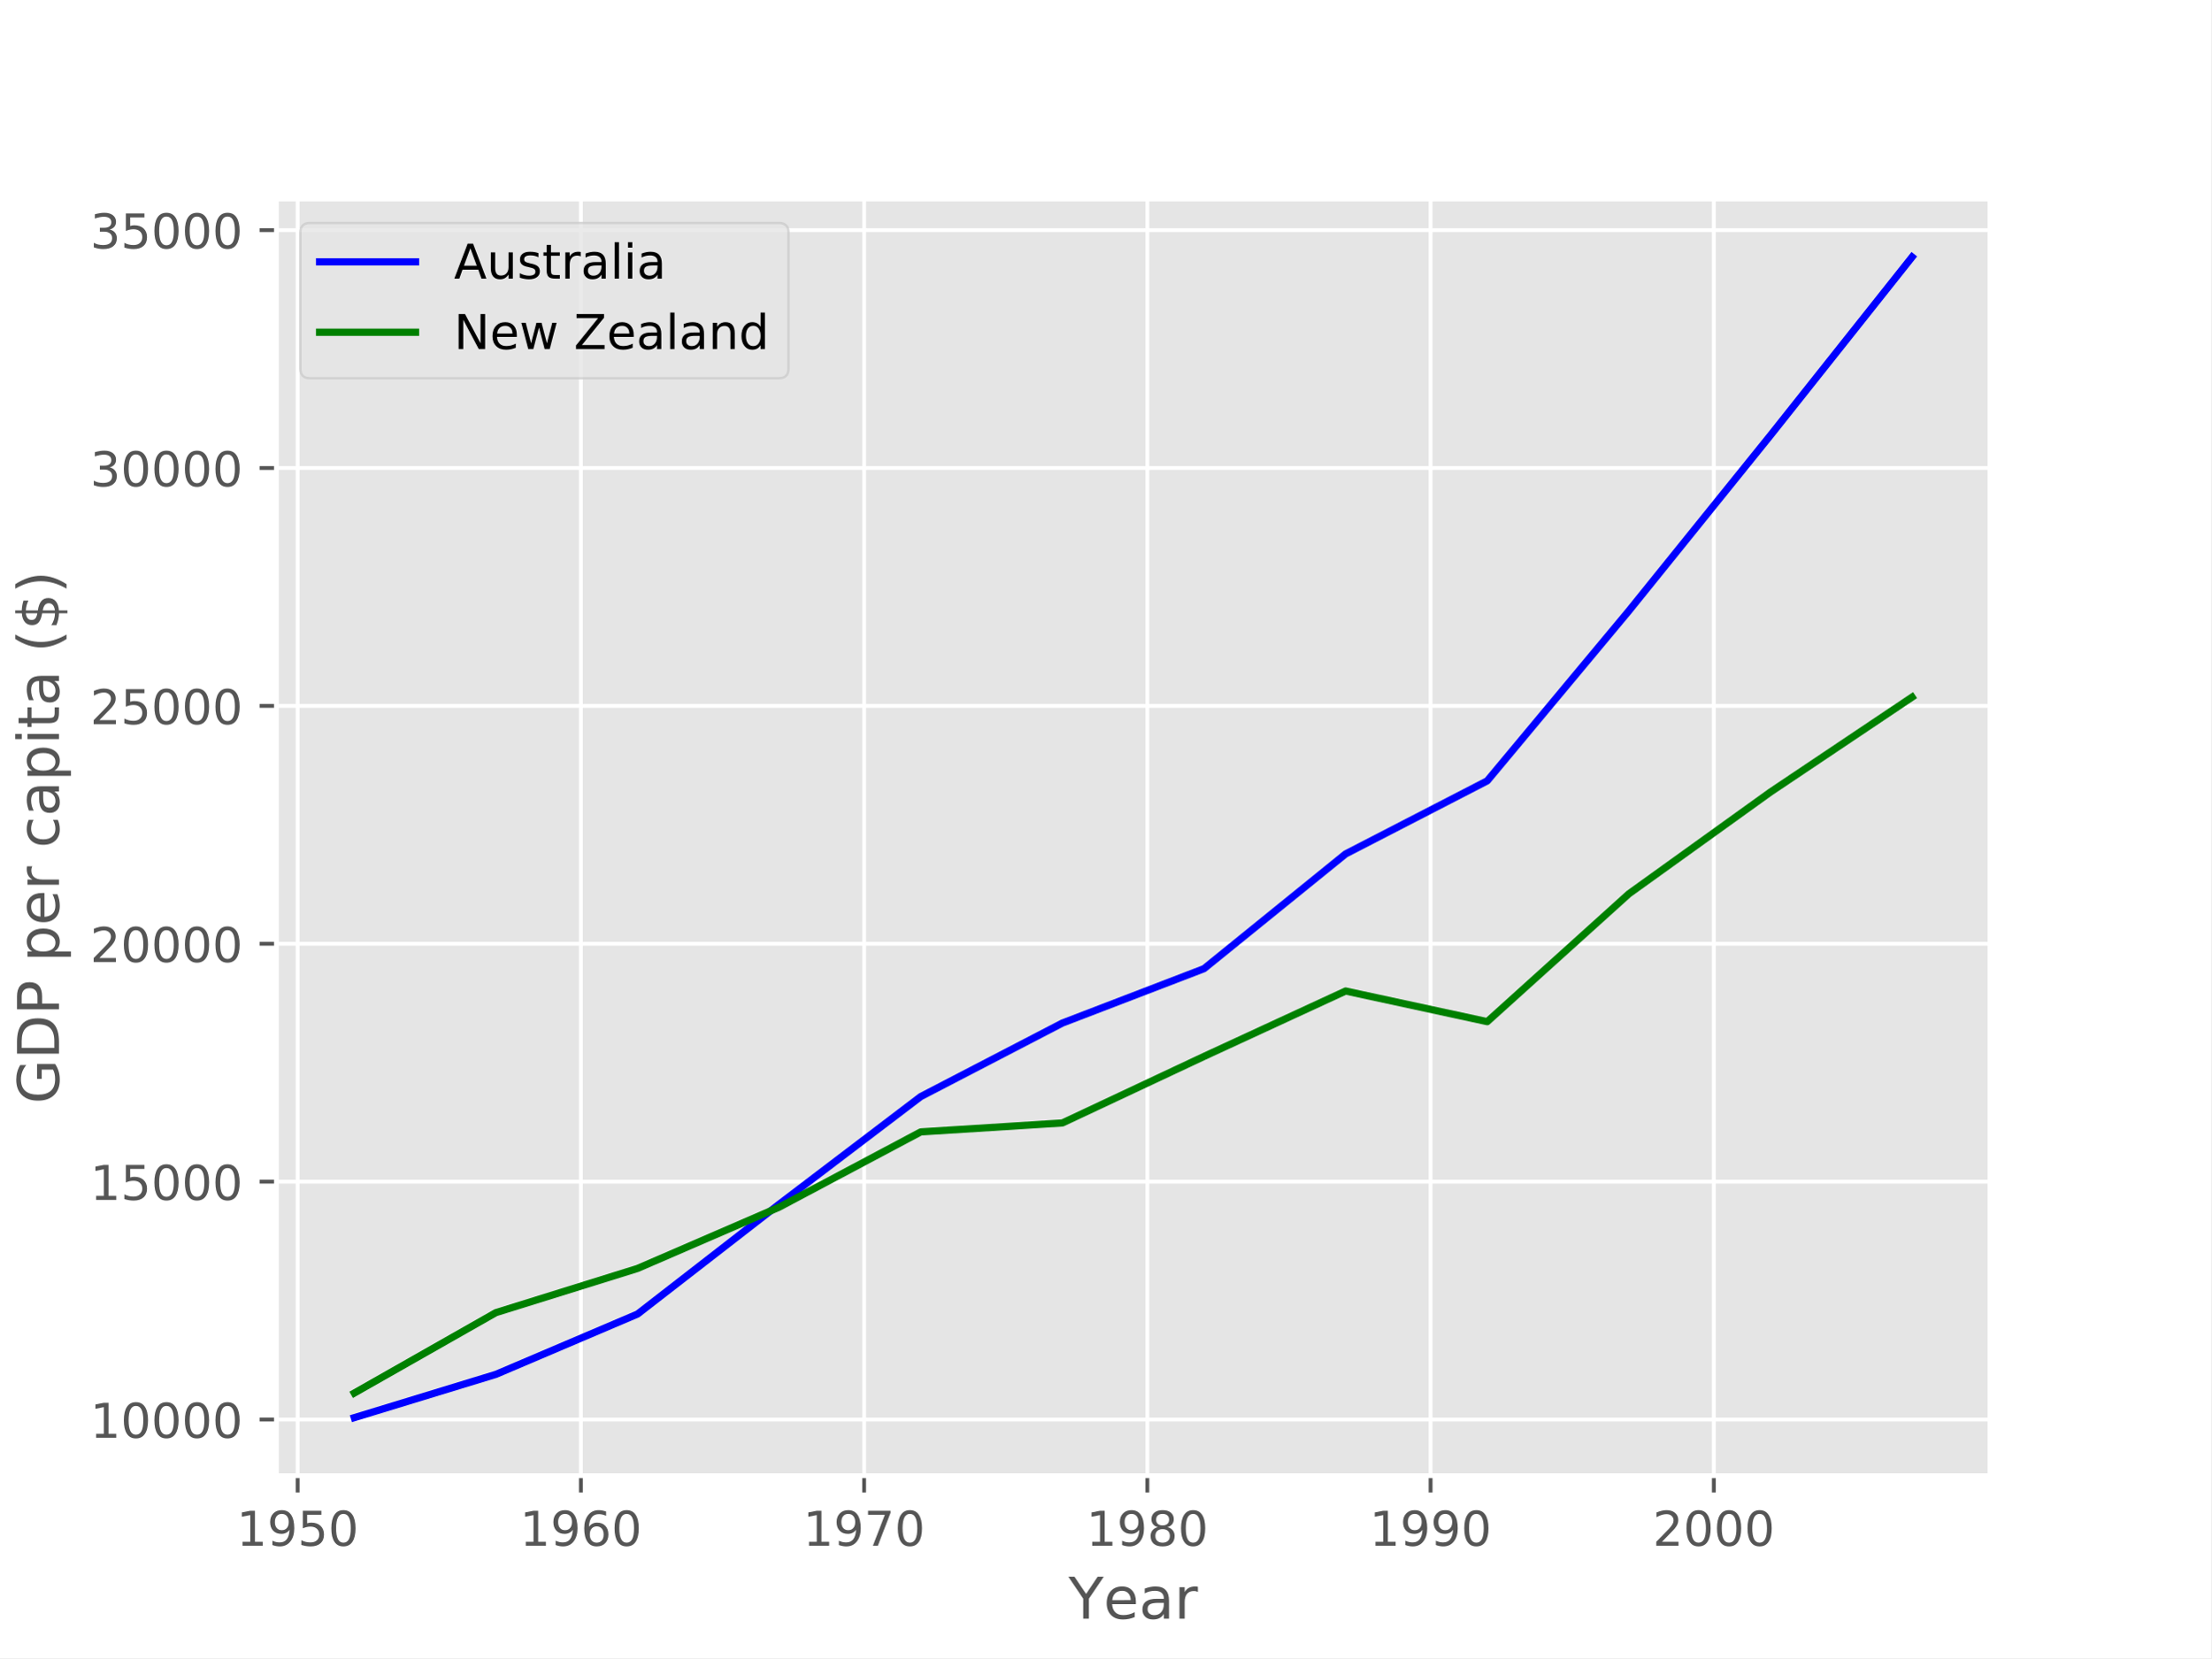
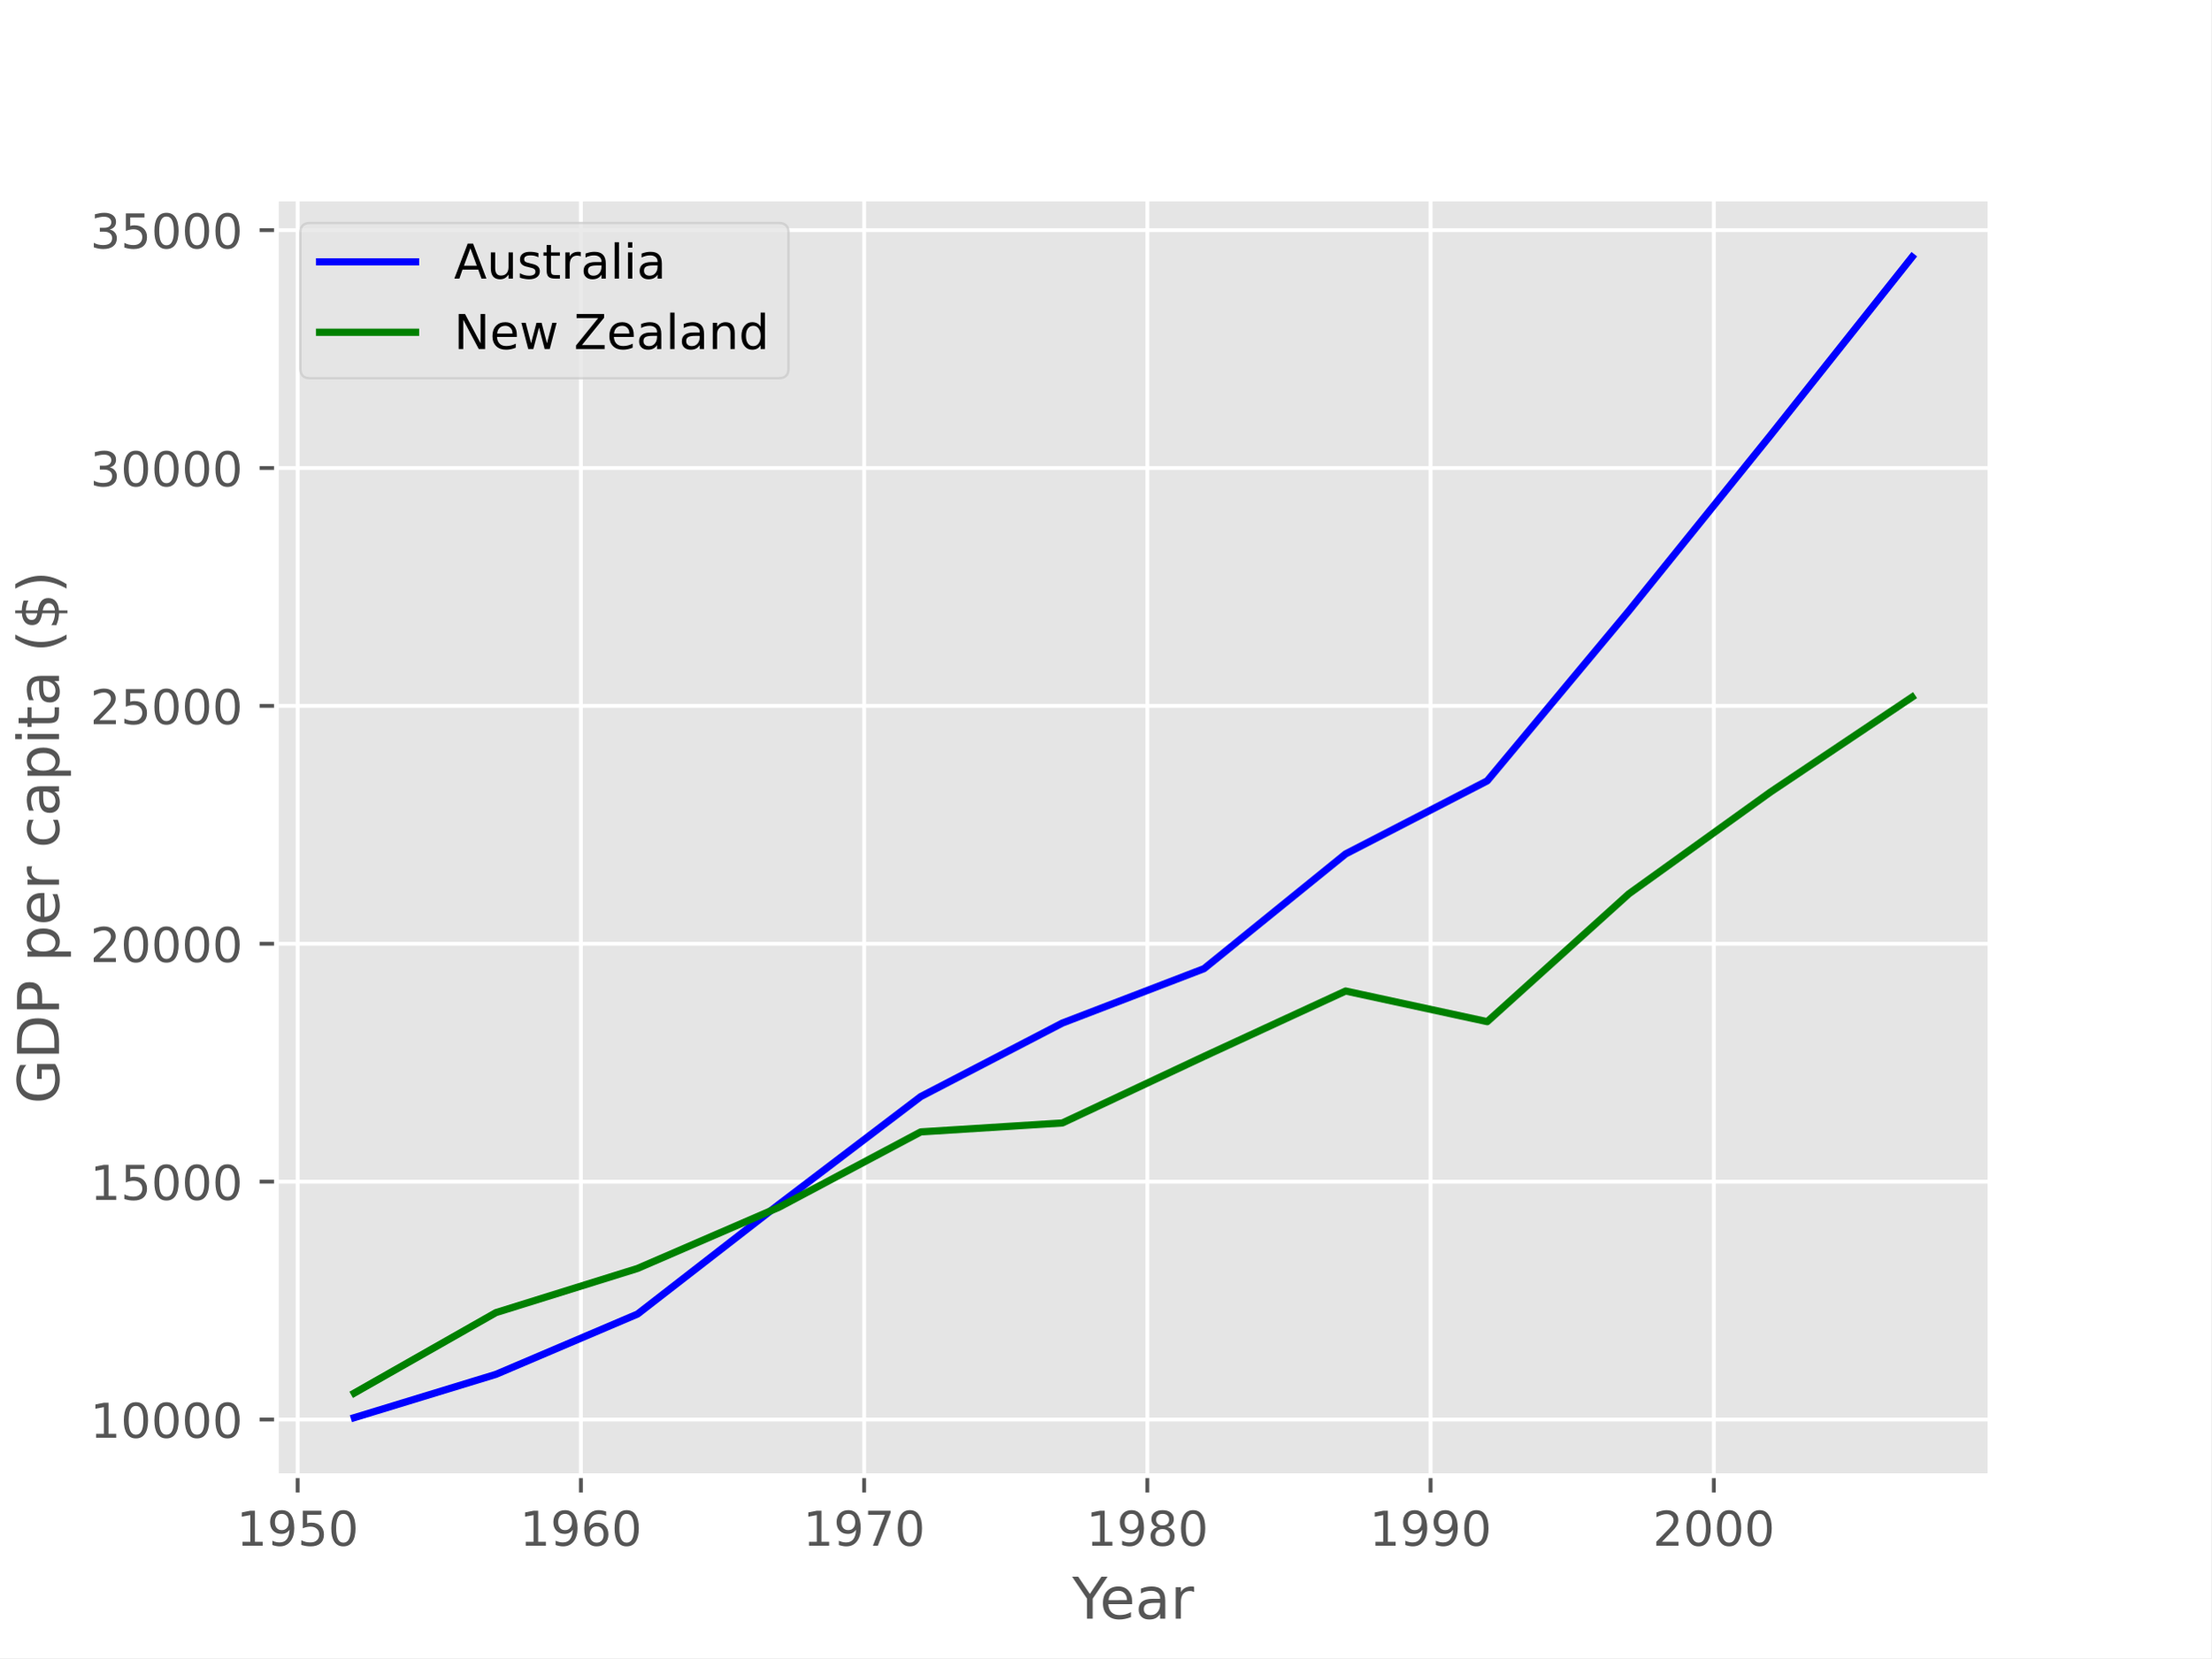
<svg xmlns="http://www.w3.org/2000/svg" xmlns:xlink="http://www.w3.org/1999/xlink" height="345.6pt" version="1.1" viewBox="0 0 460.8 345.6" width="460.8pt">
  <defs>
    <style type="text/css">
*{stroke-linecap:butt;stroke-linejoin:round;}
  </style>
  </defs>
  <g id="figure_1">
    <g id="patch_1">
      <path d="M 0 345.6  L 460.8 345.6  L 460.8 0  L 0 0  z " style="fill:#ffffff;" />
    </g>
    <g id="axes_1">
      <g id="patch_2">
        <path d="M 57.6 307.584  L 414.72 307.584  L 414.72 41.472  L 57.6 41.472  z " style="fill:#e5e5e5;" />
      </g>
      <g id="matplotlib.axis_1">
        <g id="xtick_1">
          <g id="line2d_1">
-             <path clip-path="url(#pb4b5636d35)" d="M 62.027 307.584  L 62.027 41.472  " style="fill:none;stroke:#ffffff;stroke-linecap:square;stroke-width:0.8;" />
+             <path clip-path="url(#pe933045184)" d="M 62.027 307.584  L 62.027 41.472  " style="fill:none;stroke:#ffffff;stroke-linecap:square;stroke-width:0.8;" />
          </g>
          <g id="line2d_2">
            <defs>
-               <path d="M 0 0  L 0 3.5  " id="ma8f70bee74" style="stroke:#555555;stroke-width:0.8;" />
+               <path d="M 0 0  L 0 3.5  " id="m2b8250a495" style="stroke:#555555;stroke-width:0.8;" />
            </defs>
            <g>
-               <use style="fill:#555555;stroke:#555555;stroke-width:0.8;" x="62.027" xlink:href="#ma8f70bee74" y="307.584" />
+               <use style="fill:#555555;stroke:#555555;stroke-width:0.8;" x="62.027" xlink:href="#m2b8250a495" y="307.584" />
            </g>
          </g>
          <g id="text_1">
-             <defs>
-               <path d="M 12.406 8.297  L 28.516 8.297  L 28.516 63.922  L 10.984 60.406  L 10.984 69.391  L 28.422 72.906  L 38.281 72.906  L 38.281 8.297  L 54.391 8.297  L 54.391 0  L 12.406 0  z " id="DejaVuSans-31" />
-               <path d="M 10.984 1.516  L 10.984 10.5  Q 14.703 8.734 18.5 7.812  Q 22.312 6.891 25.984 6.891  Q 35.75 6.891 40.891 13.453  Q 46.047 20.016 46.781 33.406  Q 43.953 29.203 39.594 26.953  Q 35.25 24.703 29.984 24.703  Q 19.047 24.703 12.672 31.312  Q 6.297 37.938 6.297 49.422  Q 6.297 60.641 12.938 67.422  Q 19.578 74.219 30.609 74.219  Q 43.266 74.219 49.922 64.516  Q 56.594 54.828 56.594 36.375  Q 56.594 19.141 48.406 8.859  Q 40.234 -1.422 26.422 -1.422  Q 22.703 -1.422 18.891 -0.688  Q 15.094 0.047 10.984 1.516  z M 30.609 32.422  Q 37.25 32.422 41.125 36.953  Q 45.016 41.5 45.016 49.422  Q 45.016 57.281 41.125 61.844  Q 37.25 66.406 30.609 66.406  Q 23.969 66.406 20.094 61.844  Q 16.219 57.281 16.219 49.422  Q 16.219 41.5 20.094 36.953  Q 23.969 32.422 30.609 32.422  z " id="DejaVuSans-39" />
-               <path d="M 10.797 72.906  L 49.516 72.906  L 49.516 64.594  L 19.828 64.594  L 19.828 46.734  Q 21.969 47.469 24.109 47.828  Q 26.266 48.188 28.422 48.188  Q 40.625 48.188 47.75 41.5  Q 54.891 34.812 54.891 23.391  Q 54.891 11.625 47.562 5.094  Q 40.234 -1.422 26.906 -1.422  Q 22.312 -1.422 17.547 -0.641  Q 12.797 0.141 7.719 1.703  L 7.719 11.625  Q 12.109 9.234 16.797 8.062  Q 21.484 6.891 26.703 6.891  Q 35.156 6.891 40.078 11.328  Q 45.016 15.766 45.016 23.391  Q 45.016 31 40.078 35.438  Q 35.156 39.891 26.703 39.891  Q 22.75 39.891 18.812 39.016  Q 14.891 38.141 10.797 36.281  z " id="DejaVuSans-35" />
-               <path d="M 31.781 66.406  Q 24.172 66.406 20.328 58.906  Q 16.5 51.422 16.5 36.375  Q 16.5 21.391 20.328 13.891  Q 24.172 6.391 31.781 6.391  Q 39.453 6.391 43.281 13.891  Q 47.125 21.391 47.125 36.375  Q 47.125 51.422 43.281 58.906  Q 39.453 66.406 31.781 66.406  z M 31.781 74.219  Q 44.047 74.219 50.516 64.516  Q 56.984 54.828 56.984 36.375  Q 56.984 17.969 50.516 8.266  Q 44.047 -1.422 31.781 -1.422  Q 19.531 -1.422 13.062 8.266  Q 6.594 17.969 6.594 36.375  Q 6.594 54.828 13.062 64.516  Q 19.531 74.219 31.781 74.219  z " id="DejaVuSans-30" />
-             </defs>
-             <g style="fill:#555555;" transform="translate(49.30211 322.1824)scale(0.1 -0.1)">
-               <use xlink:href="#DejaVuSans-31" />
-               <use x="63.623" xlink:href="#DejaVuSans-39" />
-               <use x="127.246" xlink:href="#DejaVuSans-35" />
-               <use x="190.869" xlink:href="#DejaVuSans-30" />
-             </g>
+             <text style="fill:#555555;font-family:DejaVu Sans;font-size:10px;font-style:normal;font-weight:normal;text-anchor:middle;" transform="rotate(-0, 62.02711, 322.1824)" x="62.027" y="322.182">1950</text>
          </g>
        </g>
        <g id="xtick_2">
          <g id="line2d_3">
-             <path clip-path="url(#pb4b5636d35)" d="M 121.055 307.584  L 121.055 41.472  " style="fill:none;stroke:#ffffff;stroke-linecap:square;stroke-width:0.8;" />
+             <path clip-path="url(#pe933045184)" d="M 121.055 307.584  L 121.055 41.472  " style="fill:none;stroke:#ffffff;stroke-linecap:square;stroke-width:0.8;" />
          </g>
          <g id="line2d_4">
            <g>
-               <use style="fill:#555555;stroke:#555555;stroke-width:0.8;" x="121.055" xlink:href="#ma8f70bee74" y="307.584" />
+               <use style="fill:#555555;stroke:#555555;stroke-width:0.8;" x="121.055" xlink:href="#m2b8250a495" y="307.584" />
            </g>
          </g>
          <g id="text_2">
-             <defs>
-               <path d="M 33.016 40.375  Q 26.375 40.375 22.484 35.828  Q 18.609 31.297 18.609 23.391  Q 18.609 15.531 22.484 10.953  Q 26.375 6.391 33.016 6.391  Q 39.656 6.391 43.531 10.953  Q 47.406 15.531 47.406 23.391  Q 47.406 31.297 43.531 35.828  Q 39.656 40.375 33.016 40.375  z M 52.594 71.297  L 52.594 62.312  Q 48.875 64.062 45.094 64.984  Q 41.312 65.922 37.594 65.922  Q 27.828 65.922 22.672 59.328  Q 17.531 52.734 16.797 39.406  Q 19.672 43.656 24.016 45.922  Q 28.375 48.188 33.594 48.188  Q 44.578 48.188 50.953 41.516  Q 57.328 34.859 57.328 23.391  Q 57.328 12.156 50.688 5.359  Q 44.047 -1.422 33.016 -1.422  Q 20.359 -1.422 13.672 8.266  Q 6.984 17.969 6.984 36.375  Q 6.984 53.656 15.188 63.938  Q 23.391 74.219 37.203 74.219  Q 40.922 74.219 44.703 73.484  Q 48.484 72.75 52.594 71.297  z " id="DejaVuSans-36" />
-             </defs>
-             <g style="fill:#555555;" transform="translate(108.3302 322.1824)scale(0.1 -0.1)">
-               <use xlink:href="#DejaVuSans-31" />
-               <use x="63.623" xlink:href="#DejaVuSans-39" />
-               <use x="127.246" xlink:href="#DejaVuSans-36" />
-               <use x="190.869" xlink:href="#DejaVuSans-30" />
-             </g>
+             <text style="fill:#555555;font-family:DejaVu Sans;font-size:10px;font-style:normal;font-weight:normal;text-anchor:middle;" transform="rotate(-0, 121.0552, 322.1824)" x="121.055" y="322.182">1960</text>
          </g>
        </g>
        <g id="xtick_3">
          <g id="line2d_5">
-             <path clip-path="url(#pb4b5636d35)" d="M 180.083 307.584  L 180.083 41.472  " style="fill:none;stroke:#ffffff;stroke-linecap:square;stroke-width:0.8;" />
+             <path clip-path="url(#pe933045184)" d="M 180.083 307.584  L 180.083 41.472  " style="fill:none;stroke:#ffffff;stroke-linecap:square;stroke-width:0.8;" />
          </g>
          <g id="line2d_6">
            <g>
-               <use style="fill:#555555;stroke:#555555;stroke-width:0.8;" x="180.083" xlink:href="#ma8f70bee74" y="307.584" />
+               <use style="fill:#555555;stroke:#555555;stroke-width:0.8;" x="180.083" xlink:href="#m2b8250a495" y="307.584" />
            </g>
          </g>
          <g id="text_3">
-             <defs>
-               <path d="M 8.203 72.906  L 55.078 72.906  L 55.078 68.703  L 28.609 0  L 18.312 0  L 43.219 64.594  L 8.203 64.594  z " id="DejaVuSans-37" />
-             </defs>
-             <g style="fill:#555555;" transform="translate(167.3583 322.1824)scale(0.1 -0.1)">
-               <use xlink:href="#DejaVuSans-31" />
-               <use x="63.623" xlink:href="#DejaVuSans-39" />
-               <use x="127.246" xlink:href="#DejaVuSans-37" />
-               <use x="190.869" xlink:href="#DejaVuSans-30" />
-             </g>
+             <text style="fill:#555555;font-family:DejaVu Sans;font-size:10px;font-style:normal;font-weight:normal;text-anchor:middle;" transform="rotate(-0, 180.0833, 322.1824)" x="180.083" y="322.182">1970</text>
          </g>
        </g>
        <g id="xtick_4">
          <g id="line2d_7">
-             <path clip-path="url(#pb4b5636d35)" d="M 239.111 307.584  L 239.111 41.472  " style="fill:none;stroke:#ffffff;stroke-linecap:square;stroke-width:0.8;" />
+             <path clip-path="url(#pe933045184)" d="M 239.111 307.584  L 239.111 41.472  " style="fill:none;stroke:#ffffff;stroke-linecap:square;stroke-width:0.8;" />
          </g>
          <g id="line2d_8">
            <g>
-               <use style="fill:#555555;stroke:#555555;stroke-width:0.8;" x="239.111" xlink:href="#ma8f70bee74" y="307.584" />
+               <use style="fill:#555555;stroke:#555555;stroke-width:0.8;" x="239.111" xlink:href="#m2b8250a495" y="307.584" />
            </g>
          </g>
          <g id="text_4">
-             <defs>
-               <path d="M 31.781 34.625  Q 24.75 34.625 20.719 30.859  Q 16.703 27.094 16.703 20.516  Q 16.703 13.922 20.719 10.156  Q 24.75 6.391 31.781 6.391  Q 38.812 6.391 42.859 10.172  Q 46.922 13.969 46.922 20.516  Q 46.922 27.094 42.891 30.859  Q 38.875 34.625 31.781 34.625  z M 21.922 38.812  Q 15.578 40.375 12.031 44.719  Q 8.5 49.078 8.5 55.328  Q 8.5 64.062 14.719 69.141  Q 20.953 74.219 31.781 74.219  Q 42.672 74.219 48.875 69.141  Q 55.078 64.062 55.078 55.328  Q 55.078 49.078 51.531 44.719  Q 48 40.375 41.703 38.812  Q 48.828 37.156 52.797 32.312  Q 56.781 27.484 56.781 20.516  Q 56.781 9.906 50.312 4.234  Q 43.844 -1.422 31.781 -1.422  Q 19.734 -1.422 13.25 4.234  Q 6.781 9.906 6.781 20.516  Q 6.781 27.484 10.781 32.312  Q 14.797 37.156 21.922 38.812  z M 18.312 54.391  Q 18.312 48.734 21.844 45.562  Q 25.391 42.391 31.781 42.391  Q 38.141 42.391 41.719 45.562  Q 45.312 48.734 45.312 54.391  Q 45.312 60.062 41.719 63.234  Q 38.141 66.406 31.781 66.406  Q 25.391 66.406 21.844 63.234  Q 18.312 60.062 18.312 54.391  z " id="DejaVuSans-38" />
-             </defs>
-             <g style="fill:#555555;" transform="translate(226.3864 322.1824)scale(0.1 -0.1)">
-               <use xlink:href="#DejaVuSans-31" />
-               <use x="63.623" xlink:href="#DejaVuSans-39" />
-               <use x="127.246" xlink:href="#DejaVuSans-38" />
-               <use x="190.869" xlink:href="#DejaVuSans-30" />
-             </g>
+             <text style="fill:#555555;font-family:DejaVu Sans;font-size:10px;font-style:normal;font-weight:normal;text-anchor:middle;" transform="rotate(-0, 239.1114, 322.1824)" x="239.111" y="322.182">1980</text>
          </g>
        </g>
        <g id="xtick_5">
          <g id="line2d_9">
-             <path clip-path="url(#pb4b5636d35)" d="M 298.14 307.584  L 298.14 41.472  " style="fill:none;stroke:#ffffff;stroke-linecap:square;stroke-width:0.8;" />
+             <path clip-path="url(#pe933045184)" d="M 298.14 307.584  L 298.14 41.472  " style="fill:none;stroke:#ffffff;stroke-linecap:square;stroke-width:0.8;" />
          </g>
          <g id="line2d_10">
            <g>
-               <use style="fill:#555555;stroke:#555555;stroke-width:0.8;" x="298.14" xlink:href="#ma8f70bee74" y="307.584" />
+               <use style="fill:#555555;stroke:#555555;stroke-width:0.8;" x="298.14" xlink:href="#m2b8250a495" y="307.584" />
            </g>
          </g>
          <g id="text_5">
-             <g style="fill:#555555;" transform="translate(285.4145 322.1824)scale(0.1 -0.1)">
-               <use xlink:href="#DejaVuSans-31" />
-               <use x="63.623" xlink:href="#DejaVuSans-39" />
-               <use x="127.246" xlink:href="#DejaVuSans-39" />
-               <use x="190.869" xlink:href="#DejaVuSans-30" />
-             </g>
+             <text style="fill:#555555;font-family:DejaVu Sans;font-size:10px;font-style:normal;font-weight:normal;text-anchor:middle;" transform="rotate(-0, 298.1395, 322.1824)" x="298.14" y="322.182">1990</text>
          </g>
        </g>
        <g id="xtick_6">
          <g id="line2d_11">
-             <path clip-path="url(#pb4b5636d35)" d="M 357.168 307.584  L 357.168 41.472  " style="fill:none;stroke:#ffffff;stroke-linecap:square;stroke-width:0.8;" />
+             <path clip-path="url(#pe933045184)" d="M 357.168 307.584  L 357.168 41.472  " style="fill:none;stroke:#ffffff;stroke-linecap:square;stroke-width:0.8;" />
          </g>
          <g id="line2d_12">
            <g>
-               <use style="fill:#555555;stroke:#555555;stroke-width:0.8;" x="357.168" xlink:href="#ma8f70bee74" y="307.584" />
+               <use style="fill:#555555;stroke:#555555;stroke-width:0.8;" x="357.168" xlink:href="#m2b8250a495" y="307.584" />
            </g>
          </g>
          <g id="text_6">
-             <defs>
-               <path d="M 19.188 8.297  L 53.609 8.297  L 53.609 0  L 7.328 0  L 7.328 8.297  Q 12.938 14.109 22.625 23.891  Q 32.328 33.688 34.812 36.531  Q 39.547 41.844 41.422 45.531  Q 43.312 49.219 43.312 52.781  Q 43.312 58.594 39.234 62.25  Q 35.156 65.922 28.609 65.922  Q 23.969 65.922 18.812 64.312  Q 13.672 62.703 7.812 59.422  L 7.812 69.391  Q 13.766 71.781 18.938 73  Q 24.125 74.219 28.422 74.219  Q 39.75 74.219 46.484 68.547  Q 53.219 62.891 53.219 53.422  Q 53.219 48.922 51.531 44.891  Q 49.859 40.875 45.406 35.406  Q 44.188 33.984 37.641 27.219  Q 31.109 20.453 19.188 8.297  z " id="DejaVuSans-32" />
-             </defs>
-             <g style="fill:#555555;" transform="translate(344.4426 322.1824)scale(0.1 -0.1)">
-               <use xlink:href="#DejaVuSans-32" />
-               <use x="63.623" xlink:href="#DejaVuSans-30" />
-               <use x="127.246" xlink:href="#DejaVuSans-30" />
-               <use x="190.869" xlink:href="#DejaVuSans-30" />
-             </g>
+             <text style="fill:#555555;font-family:DejaVu Sans;font-size:10px;font-style:normal;font-weight:normal;text-anchor:middle;" transform="rotate(-0, 357.1676, 322.1824)" x="357.168" y="322.182">2000</text>
          </g>
        </g>
        <g id="text_7">
-           <defs>
-             <path d="M -0.203 72.906  L 10.406 72.906  L 30.609 42.922  L 50.688 72.906  L 61.281 72.906  L 35.5 34.719  L 35.5 0  L 25.594 0  L 25.594 34.719  z " id="DejaVuSans-59" />
-             <path d="M 56.203 29.594  L 56.203 25.203  L 14.891 25.203  Q 15.484 15.922 20.484 11.062  Q 25.484 6.203 34.422 6.203  Q 39.594 6.203 44.453 7.469  Q 49.312 8.734 54.109 11.281  L 54.109 2.781  Q 49.266 0.734 44.188 -0.344  Q 39.109 -1.422 33.891 -1.422  Q 20.797 -1.422 13.156 6.188  Q 5.516 13.812 5.516 26.812  Q 5.516 40.234 12.766 48.109  Q 20.016 56 32.328 56  Q 43.359 56 49.781 48.891  Q 56.203 41.797 56.203 29.594  z M 47.219 32.234  Q 47.125 39.594 43.094 43.984  Q 39.062 48.391 32.422 48.391  Q 24.906 48.391 20.391 44.141  Q 15.875 39.891 15.188 32.172  z " id="DejaVuSans-65" />
-             <path d="M 34.281 27.484  Q 23.391 27.484 19.188 25  Q 14.984 22.516 14.984 16.5  Q 14.984 11.719 18.141 8.906  Q 21.297 6.109 26.703 6.109  Q 34.188 6.109 38.703 11.406  Q 43.219 16.703 43.219 25.484  L 43.219 27.484  z M 52.203 31.203  L 52.203 0  L 43.219 0  L 43.219 8.297  Q 40.141 3.328 35.547 0.953  Q 30.953 -1.422 24.312 -1.422  Q 15.922 -1.422 10.953 3.297  Q 6 8.016 6 15.922  Q 6 25.141 12.172 29.828  Q 18.359 34.516 30.609 34.516  L 43.219 34.516  L 43.219 35.406  Q 43.219 41.609 39.141 45  Q 35.062 48.391 27.688 48.391  Q 23 48.391 18.547 47.266  Q 14.109 46.141 10.016 43.891  L 10.016 52.203  Q 14.938 54.109 19.578 55.047  Q 24.219 56 28.609 56  Q 40.484 56 46.344 49.844  Q 52.203 43.703 52.203 31.203  z " id="DejaVuSans-61" />
-             <path d="M 41.109 46.297  Q 39.594 47.172 37.812 47.578  Q 36.031 48 33.891 48  Q 26.266 48 22.188 43.047  Q 18.109 38.094 18.109 28.812  L 18.109 0  L 9.078 0  L 9.078 54.688  L 18.109 54.688  L 18.109 46.188  Q 20.953 51.172 25.484 53.578  Q 30.031 56 36.531 56  Q 37.453 56 38.578 55.875  Q 39.703 55.766 41.062 55.516  z " id="DejaVuSans-72" />
-           </defs>
-           <g style="fill:#555555;" transform="translate(222.6722 337.3802)scale(0.12 -0.12)">
-             <use xlink:href="#DejaVuSans-59" />
-             <use x="60.881" xlink:href="#DejaVuSans-65" />
-             <use x="122.404" xlink:href="#DejaVuSans-61" />
-             <use x="183.684" xlink:href="#DejaVuSans-72" />
-           </g>
+           <text style="fill:#555555;font-family:DejaVu Sans;font-size:12px;font-style:normal;font-weight:normal;text-anchor:middle;" transform="rotate(-0, 236.16, 337.3802)" x="236.16" y="337.38">Year</text>
        </g>
      </g>
      <g id="matplotlib.axis_2">
        <g id="ytick_1">
          <g id="line2d_13">
-             <path clip-path="url(#pb4b5636d35)" d="M 57.6 295.881  L 414.72 295.881  " style="fill:none;stroke:#ffffff;stroke-linecap:square;stroke-width:0.8;" />
+             <path clip-path="url(#pe933045184)" d="M 57.6 295.881  L 414.72 295.881  " style="fill:none;stroke:#ffffff;stroke-linecap:square;stroke-width:0.8;" />
          </g>
          <g id="line2d_14">
            <defs>
-               <path d="M 0 0  L -3.5 0  " id="m6707574536" style="stroke:#555555;stroke-width:0.8;" />
+               <path d="M 0 0  L -3.5 0  " id="m9eafbf55bd" style="stroke:#555555;stroke-width:0.8;" />
            </defs>
            <g>
-               <use style="fill:#555555;stroke:#555555;stroke-width:0.8;" x="57.6" xlink:href="#m6707574536" y="295.881" />
+               <use style="fill:#555555;stroke:#555555;stroke-width:0.8;" x="57.6" xlink:href="#m9eafbf55bd" y="295.881" />
            </g>
          </g>
          <g id="text_8">
-             <g style="fill:#555555;" transform="translate(18.7875 299.6799)scale(0.1 -0.1)">
-               <use xlink:href="#DejaVuSans-31" />
-               <use x="63.623" xlink:href="#DejaVuSans-30" />
-               <use x="127.246" xlink:href="#DejaVuSans-30" />
-               <use x="190.869" xlink:href="#DejaVuSans-30" />
-               <use x="254.492" xlink:href="#DejaVuSans-30" />
-             </g>
+             <text style="fill:#555555;font-family:DejaVu Sans;font-size:10px;font-style:normal;font-weight:normal;text-anchor:end;" transform="rotate(-0, 50.6, 299.6799)" x="50.6" y="299.68">10000</text>
          </g>
        </g>
        <g id="ytick_2">
          <g id="line2d_15">
-             <path clip-path="url(#pb4b5636d35)" d="M 57.6 246.298  L 414.72 246.298  " style="fill:none;stroke:#ffffff;stroke-linecap:square;stroke-width:0.8;" />
+             <path clip-path="url(#pe933045184)" d="M 57.6 246.298  L 414.72 246.298  " style="fill:none;stroke:#ffffff;stroke-linecap:square;stroke-width:0.8;" />
          </g>
          <g id="line2d_16">
            <g>
-               <use style="fill:#555555;stroke:#555555;stroke-width:0.8;" x="57.6" xlink:href="#m6707574536" y="246.298" />
+               <use style="fill:#555555;stroke:#555555;stroke-width:0.8;" x="57.6" xlink:href="#m9eafbf55bd" y="246.298" />
            </g>
          </g>
          <g id="text_9">
-             <g style="fill:#555555;" transform="translate(18.7875 250.0975)scale(0.1 -0.1)">
-               <use xlink:href="#DejaVuSans-31" />
-               <use x="63.623" xlink:href="#DejaVuSans-35" />
-               <use x="127.246" xlink:href="#DejaVuSans-30" />
-               <use x="190.869" xlink:href="#DejaVuSans-30" />
-               <use x="254.492" xlink:href="#DejaVuSans-30" />
-             </g>
+             <text style="fill:#555555;font-family:DejaVu Sans;font-size:10px;font-style:normal;font-weight:normal;text-anchor:end;" transform="rotate(-0, 50.6, 250.0975)" x="50.6" y="250.098">15000</text>
          </g>
        </g>
        <g id="ytick_3">
          <g id="line2d_17">
-             <path clip-path="url(#pb4b5636d35)" d="M 57.6 196.716  L 414.72 196.716  " style="fill:none;stroke:#ffffff;stroke-linecap:square;stroke-width:0.8;" />
+             <path clip-path="url(#pe933045184)" d="M 57.6 196.716  L 414.72 196.716  " style="fill:none;stroke:#ffffff;stroke-linecap:square;stroke-width:0.8;" />
          </g>
          <g id="line2d_18">
            <g>
-               <use style="fill:#555555;stroke:#555555;stroke-width:0.8;" x="57.6" xlink:href="#m6707574536" y="196.716" />
+               <use style="fill:#555555;stroke:#555555;stroke-width:0.8;" x="57.6" xlink:href="#m9eafbf55bd" y="196.716" />
            </g>
          </g>
          <g id="text_10">
-             <g style="fill:#555555;" transform="translate(18.7875 200.5151)scale(0.1 -0.1)">
-               <use xlink:href="#DejaVuSans-32" />
-               <use x="63.623" xlink:href="#DejaVuSans-30" />
-               <use x="127.246" xlink:href="#DejaVuSans-30" />
-               <use x="190.869" xlink:href="#DejaVuSans-30" />
-               <use x="254.492" xlink:href="#DejaVuSans-30" />
-             </g>
+             <text style="fill:#555555;font-family:DejaVu Sans;font-size:10px;font-style:normal;font-weight:normal;text-anchor:end;" transform="rotate(-0, 50.6, 200.5151)" x="50.6" y="200.515">20000</text>
          </g>
        </g>
        <g id="ytick_4">
          <g id="line2d_19">
-             <path clip-path="url(#pb4b5636d35)" d="M 57.6 147.134  L 414.72 147.134  " style="fill:none;stroke:#ffffff;stroke-linecap:square;stroke-width:0.8;" />
+             <path clip-path="url(#pe933045184)" d="M 57.6 147.134  L 414.72 147.134  " style="fill:none;stroke:#ffffff;stroke-linecap:square;stroke-width:0.8;" />
          </g>
          <g id="line2d_20">
            <g>
-               <use style="fill:#555555;stroke:#555555;stroke-width:0.8;" x="57.6" xlink:href="#m6707574536" y="147.134" />
+               <use style="fill:#555555;stroke:#555555;stroke-width:0.8;" x="57.6" xlink:href="#m9eafbf55bd" y="147.134" />
            </g>
          </g>
          <g id="text_11">
-             <g style="fill:#555555;" transform="translate(18.7875 150.9328)scale(0.1 -0.1)">
-               <use xlink:href="#DejaVuSans-32" />
-               <use x="63.623" xlink:href="#DejaVuSans-35" />
-               <use x="127.246" xlink:href="#DejaVuSans-30" />
-               <use x="190.869" xlink:href="#DejaVuSans-30" />
-               <use x="254.492" xlink:href="#DejaVuSans-30" />
-             </g>
+             <text style="fill:#555555;font-family:DejaVu Sans;font-size:10px;font-style:normal;font-weight:normal;text-anchor:end;" transform="rotate(-0, 50.6, 150.9328)" x="50.6" y="150.933">25000</text>
          </g>
        </g>
        <g id="ytick_5">
          <g id="line2d_21">
-             <path clip-path="url(#pb4b5636d35)" d="M 57.6 97.551  L 414.72 97.551  " style="fill:none;stroke:#ffffff;stroke-linecap:square;stroke-width:0.8;" />
+             <path clip-path="url(#pe933045184)" d="M 57.6 97.551  L 414.72 97.551  " style="fill:none;stroke:#ffffff;stroke-linecap:square;stroke-width:0.8;" />
          </g>
          <g id="line2d_22">
            <g>
-               <use style="fill:#555555;stroke:#555555;stroke-width:0.8;" x="57.6" xlink:href="#m6707574536" y="97.551" />
+               <use style="fill:#555555;stroke:#555555;stroke-width:0.8;" x="57.6" xlink:href="#m9eafbf55bd" y="97.551" />
            </g>
          </g>
          <g id="text_12">
-             <defs>
-               <path d="M 40.578 39.312  Q 47.656 37.797 51.625 33  Q 55.609 28.219 55.609 21.188  Q 55.609 10.406 48.188 4.484  Q 40.766 -1.422 27.094 -1.422  Q 22.516 -1.422 17.656 -0.516  Q 12.797 0.391 7.625 2.203  L 7.625 11.719  Q 11.719 9.328 16.594 8.109  Q 21.484 6.891 26.812 6.891  Q 36.078 6.891 40.938 10.547  Q 45.797 14.203 45.797 21.188  Q 45.797 27.641 41.281 31.266  Q 36.766 34.906 28.719 34.906  L 20.219 34.906  L 20.219 43.016  L 29.109 43.016  Q 36.375 43.016 40.234 45.922  Q 44.094 48.828 44.094 54.297  Q 44.094 59.906 40.109 62.906  Q 36.141 65.922 28.719 65.922  Q 24.656 65.922 20.016 65.031  Q 15.375 64.156 9.812 62.312  L 9.812 71.094  Q 15.438 72.656 20.344 73.438  Q 25.25 74.219 29.594 74.219  Q 40.828 74.219 47.359 69.109  Q 53.906 64.016 53.906 55.328  Q 53.906 49.266 50.438 45.094  Q 46.969 40.922 40.578 39.312  z " id="DejaVuSans-33" />
-             </defs>
-             <g style="fill:#555555;" transform="translate(18.7875 101.3504)scale(0.1 -0.1)">
-               <use xlink:href="#DejaVuSans-33" />
-               <use x="63.623" xlink:href="#DejaVuSans-30" />
-               <use x="127.246" xlink:href="#DejaVuSans-30" />
-               <use x="190.869" xlink:href="#DejaVuSans-30" />
-               <use x="254.492" xlink:href="#DejaVuSans-30" />
-             </g>
+             <text style="fill:#555555;font-family:DejaVu Sans;font-size:10px;font-style:normal;font-weight:normal;text-anchor:end;" transform="rotate(-0, 50.6, 101.3504)" x="50.6" y="101.35">30000</text>
          </g>
        </g>
        <g id="ytick_6">
          <g id="line2d_23">
-             <path clip-path="url(#pb4b5636d35)" d="M 57.6 47.969  L 414.72 47.969  " style="fill:none;stroke:#ffffff;stroke-linecap:square;stroke-width:0.8;" />
+             <path clip-path="url(#pe933045184)" d="M 57.6 47.969  L 414.72 47.969  " style="fill:none;stroke:#ffffff;stroke-linecap:square;stroke-width:0.8;" />
          </g>
          <g id="line2d_24">
            <g>
-               <use style="fill:#555555;stroke:#555555;stroke-width:0.8;" x="57.6" xlink:href="#m6707574536" y="47.969" />
+               <use style="fill:#555555;stroke:#555555;stroke-width:0.8;" x="57.6" xlink:href="#m9eafbf55bd" y="47.969" />
            </g>
          </g>
          <g id="text_13">
-             <g style="fill:#555555;" transform="translate(18.7875 51.76806)scale(0.1 -0.1)">
-               <use xlink:href="#DejaVuSans-33" />
-               <use x="63.623" xlink:href="#DejaVuSans-35" />
-               <use x="127.246" xlink:href="#DejaVuSans-30" />
-               <use x="190.869" xlink:href="#DejaVuSans-30" />
-               <use x="254.492" xlink:href="#DejaVuSans-30" />
-             </g>
+             <text style="fill:#555555;font-family:DejaVu Sans;font-size:10px;font-style:normal;font-weight:normal;text-anchor:end;" transform="rotate(-0, 50.6, 51.76806)" x="50.6" y="51.768">35000</text>
          </g>
        </g>
        <g id="text_14">
-           <defs>
-             <path d="M 59.516 10.406  L 59.516 29.984  L 43.406 29.984  L 43.406 38.094  L 69.281 38.094  L 69.281 6.781  Q 63.578 2.734 56.688 0.656  Q 49.812 -1.422 42 -1.422  Q 24.906 -1.422 15.25 8.562  Q 5.609 18.562 5.609 36.375  Q 5.609 54.25 15.25 64.234  Q 24.906 74.219 42 74.219  Q 49.125 74.219 55.547 72.453  Q 61.969 70.703 67.391 67.281  L 67.391 56.781  Q 61.922 61.422 55.766 63.766  Q 49.609 66.109 42.828 66.109  Q 29.438 66.109 22.719 58.641  Q 16.016 51.172 16.016 36.375  Q 16.016 21.625 22.719 14.156  Q 29.438 6.688 42.828 6.688  Q 48.047 6.688 52.141 7.594  Q 56.25 8.5 59.516 10.406  z " id="DejaVuSans-47" />
-             <path d="M 19.672 64.797  L 19.672 8.109  L 31.594 8.109  Q 46.688 8.109 53.688 14.938  Q 60.688 21.781 60.688 36.531  Q 60.688 51.172 53.688 57.984  Q 46.688 64.797 31.594 64.797  z M 9.812 72.906  L 30.078 72.906  Q 51.266 72.906 61.172 64.094  Q 71.094 55.281 71.094 36.531  Q 71.094 17.672 61.125 8.828  Q 51.172 0 30.078 0  L 9.812 0  z " id="DejaVuSans-44" />
-             <path d="M 19.672 64.797  L 19.672 37.406  L 32.078 37.406  Q 38.969 37.406 42.719 40.969  Q 46.484 44.531 46.484 51.125  Q 46.484 57.672 42.719 61.234  Q 38.969 64.797 32.078 64.797  z M 9.812 72.906  L 32.078 72.906  Q 44.344 72.906 50.609 67.359  Q 56.891 61.812 56.891 51.125  Q 56.891 40.328 50.609 34.812  Q 44.344 29.297 32.078 29.297  L 19.672 29.297  L 19.672 0  L 9.812 0  z " id="DejaVuSans-50" />
-             <path id="DejaVuSans-20" />
-             <path d="M 18.109 8.203  L 18.109 -20.797  L 9.078 -20.797  L 9.078 54.688  L 18.109 54.688  L 18.109 46.391  Q 20.953 51.266 25.266 53.625  Q 29.594 56 35.594 56  Q 45.562 56 51.781 48.094  Q 58.016 40.188 58.016 27.297  Q 58.016 14.406 51.781 6.484  Q 45.562 -1.422 35.594 -1.422  Q 29.594 -1.422 25.266 0.953  Q 20.953 3.328 18.109 8.203  z M 48.688 27.297  Q 48.688 37.203 44.609 42.844  Q 40.531 48.484 33.406 48.484  Q 26.266 48.484 22.188 42.844  Q 18.109 37.203 18.109 27.297  Q 18.109 17.391 22.188 11.75  Q 26.266 6.109 33.406 6.109  Q 40.531 6.109 44.609 11.75  Q 48.688 17.391 48.688 27.297  z " id="DejaVuSans-70" />
-             <path d="M 48.781 52.594  L 48.781 44.188  Q 44.969 46.297 41.141 47.344  Q 37.312 48.391 33.406 48.391  Q 24.656 48.391 19.812 42.844  Q 14.984 37.312 14.984 27.297  Q 14.984 17.281 19.812 11.734  Q 24.656 6.203 33.406 6.203  Q 37.312 6.203 41.141 7.25  Q 44.969 8.297 48.781 10.406  L 48.781 2.094  Q 45.016 0.344 40.984 -0.531  Q 36.969 -1.422 32.422 -1.422  Q 20.062 -1.422 12.781 6.344  Q 5.516 14.109 5.516 27.297  Q 5.516 40.672 12.859 48.328  Q 20.219 56 33.016 56  Q 37.156 56 41.109 55.141  Q 45.062 54.297 48.781 52.594  z " id="DejaVuSans-63" />
-             <path d="M 9.422 54.688  L 18.406 54.688  L 18.406 0  L 9.422 0  z M 9.422 75.984  L 18.406 75.984  L 18.406 64.594  L 9.422 64.594  z " id="DejaVuSans-69" />
-             <path d="M 18.312 70.219  L 18.312 54.688  L 36.812 54.688  L 36.812 47.703  L 18.312 47.703  L 18.312 18.016  Q 18.312 11.328 20.141 9.422  Q 21.969 7.516 27.594 7.516  L 36.812 7.516  L 36.812 0  L 27.594 0  Q 17.188 0 13.234 3.875  Q 9.281 7.766 9.281 18.016  L 9.281 47.703  L 2.688 47.703  L 2.688 54.688  L 9.281 54.688  L 9.281 70.219  z " id="DejaVuSans-74" />
-             <path d="M 31 75.875  Q 24.469 64.656 21.281 53.656  Q 18.109 42.672 18.109 31.391  Q 18.109 20.125 21.312 9.062  Q 24.516 -2 31 -13.188  L 23.188 -13.188  Q 15.875 -1.703 12.234 9.375  Q 8.594 20.453 8.594 31.391  Q 8.594 42.281 12.203 53.312  Q 15.828 64.359 23.188 75.875  z " id="DejaVuSans-28" />
-             <path d="M 33.797 -14.703  L 28.906 -14.703  L 28.859 0  Q 23.734 0.094 18.609 1.188  Q 13.484 2.297 8.297 4.5  L 8.297 13.281  Q 13.281 10.156 18.375 8.562  Q 23.484 6.984 28.906 6.938  L 28.906 29.203  Q 18.109 30.953 13.203 35.156  Q 8.297 39.359 8.297 46.688  Q 8.297 54.641 13.625 59.219  Q 18.953 63.812 28.906 64.5  L 28.906 75.984  L 33.797 75.984  L 33.797 64.656  Q 38.328 64.453 42.578 63.688  Q 46.828 62.938 50.875 61.625  L 50.875 53.078  Q 46.828 55.125 42.547 56.25  Q 38.281 57.375 33.797 57.562  L 33.797 36.719  Q 44.875 35.016 50.094 30.609  Q 55.328 26.219 55.328 18.609  Q 55.328 10.359 49.781 5.594  Q 44.234 0.828 33.797 0.094  z M 28.906 37.594  L 28.906 57.625  Q 23.25 56.984 20.266 54.391  Q 17.281 51.812 17.281 47.516  Q 17.281 43.312 20.031 40.969  Q 22.797 38.625 28.906 37.594  z M 33.797 28.219  L 33.797 7.078  Q 39.984 7.906 43.141 10.594  Q 46.297 13.281 46.297 17.672  Q 46.297 21.969 43.281 24.5  Q 40.281 27.047 33.797 28.219  z " id="DejaVuSans-24" />
-             <path d="M 8.016 75.875  L 15.828 75.875  Q 23.141 64.359 26.781 53.312  Q 30.422 42.281 30.422 31.391  Q 30.422 20.453 26.781 9.375  Q 23.141 -1.703 15.828 -13.188  L 8.016 -13.188  Q 14.5 -2 17.703 9.062  Q 20.906 20.125 20.906 31.391  Q 20.906 42.672 17.703 53.656  Q 14.5 64.656 8.016 75.875  z " id="DejaVuSans-29" />
-           </defs>
-           <g style="fill:#555555;" transform="translate(12.29187 230.0833)rotate(-90)scale(0.12 -0.12)">
-             <use xlink:href="#DejaVuSans-47" />
-             <use x="77.49" xlink:href="#DejaVuSans-44" />
-             <use x="154.492" xlink:href="#DejaVuSans-50" />
-             <use x="214.795" xlink:href="#DejaVuSans-20" />
-             <use x="246.582" xlink:href="#DejaVuSans-70" />
-             <use x="310.059" xlink:href="#DejaVuSans-65" />
-             <use x="371.582" xlink:href="#DejaVuSans-72" />
-             <use x="412.695" xlink:href="#DejaVuSans-20" />
-             <use x="444.482" xlink:href="#DejaVuSans-63" />
-             <use x="499.463" xlink:href="#DejaVuSans-61" />
-             <use x="560.742" xlink:href="#DejaVuSans-70" />
-             <use x="624.219" xlink:href="#DejaVuSans-69" />
-             <use x="652.002" xlink:href="#DejaVuSans-74" />
-             <use x="691.211" xlink:href="#DejaVuSans-61" />
-             <use x="752.49" xlink:href="#DejaVuSans-20" />
-             <use x="784.277" xlink:href="#DejaVuSans-28" />
-             <use x="823.291" xlink:href="#DejaVuSans-24" />
-             <use x="886.914" xlink:href="#DejaVuSans-29" />
-           </g>
+           <text style="fill:#555555;font-family:DejaVu Sans;font-size:12px;font-style:normal;font-weight:normal;text-anchor:middle;" transform="rotate(-90, 12.29187, 174.528)" x="12.292" y="174.528">GDP per capita ($)</text>
        </g>
      </g>
      <g id="line2d_25">
-         <path clip-path="url(#pb4b5636d35)" d="M 73.833 295.488  L 103.347 286.463  L 132.861 273.894  L 162.375 250.997  L 191.889 228.561  L 221.403 213.235  L 250.917 201.902  L 280.431 177.985  L 309.945 162.754  L 339.459 127.321  L 368.973 90.731  L 398.487 53.568  " style="fill:none;stroke:#0000ff;stroke-linecap:square;stroke-width:1.5;" />
+         <path clip-path="url(#pe933045184)" d="M 73.833 295.488  L 103.347 286.463  L 132.861 273.894  L 162.375 250.997  L 191.889 228.561  L 221.403 213.235  L 250.917 201.902  L 280.431 177.985  L 309.945 162.754  L 339.459 127.321  L 368.973 90.731  L 398.487 53.568  " style="fill:none;stroke:#0000ff;stroke-linecap:square;stroke-width:1.5;" />
      </g>
      <g id="line2d_26">
-         <path clip-path="url(#pb4b5636d35)" d="M 73.833 290.361  L 103.347 273.594  L 132.861 264.389  L 162.375 251.614  L 191.889 235.925  L 221.403 234.064  L 250.917 220.194  L 280.431 206.561  L 309.945 212.946  L 339.459 186.3  L 368.973 165.084  L 398.487 145.299  " style="fill:none;stroke:#008000;stroke-linecap:square;stroke-width:1.5;" />
+         <path clip-path="url(#pe933045184)" d="M 73.833 290.361  L 103.347 273.594  L 132.861 264.389  L 162.375 251.614  L 191.889 235.925  L 221.403 234.064  L 250.917 220.194  L 280.431 206.561  L 309.945 212.946  L 339.459 186.3  L 368.973 165.084  L 398.487 145.299  " style="fill:none;stroke:#008000;stroke-linecap:square;stroke-width:1.5;" />
      </g>
      <g id="patch_3">
        <path d="M 57.6 307.584  L 57.6 41.472  " style="fill:none;stroke:#ffffff;stroke-linecap:square;stroke-linejoin:miter;" />
      </g>
      <g id="patch_4">
        <path d="M 414.72 307.584  L 414.72 41.472  " style="fill:none;stroke:#ffffff;stroke-linecap:square;stroke-linejoin:miter;" />
      </g>
      <g id="patch_5">
        <path d="M 57.6 307.584  L 414.72 307.584  " style="fill:none;stroke:#ffffff;stroke-linecap:square;stroke-linejoin:miter;" />
      </g>
      <g id="patch_6">
        <path d="M 57.6 41.472  L 414.72 41.472  " style="fill:none;stroke:#ffffff;stroke-linecap:square;stroke-linejoin:miter;" />
      </g>
      <g id="legend_1">
        <g id="patch_7">
          <path d="M 64.6 78.828  L 162.314 78.828  Q 164.314 78.828 164.314 76.828  L 164.314 48.472  Q 164.314 46.472 162.314 46.472  L 64.6 46.472  Q 62.6 46.472 62.6 48.472  L 62.6 76.828  Q 62.6 78.828 64.6 78.828  z " style="fill:#e5e5e5;opacity:0.8;stroke:#cccccc;stroke-linejoin:miter;stroke-width:0.5;" />
        </g>
        <g id="line2d_27">
          <path d="M 66.6 54.57  L 86.6 54.57  " style="fill:none;stroke:#0000ff;stroke-linecap:square;stroke-width:1.5;" />
        </g>
        <g id="line2d_28" />
        <g id="text_15">
-           <defs>
-             <path d="M 34.188 63.188  L 20.797 26.906  L 47.609 26.906  z M 28.609 72.906  L 39.797 72.906  L 67.578 0  L 57.328 0  L 50.688 18.703  L 17.828 18.703  L 11.188 0  L 0.781 0  z " id="DejaVuSans-41" />
-             <path d="M 8.5 21.578  L 8.5 54.688  L 17.484 54.688  L 17.484 21.922  Q 17.484 14.156 20.5 10.266  Q 23.531 6.391 29.594 6.391  Q 36.859 6.391 41.078 11.031  Q 45.312 15.672 45.312 23.688  L 45.312 54.688  L 54.297 54.688  L 54.297 0  L 45.312 0  L 45.312 8.406  Q 42.047 3.422 37.719 1  Q 33.406 -1.422 27.688 -1.422  Q 18.266 -1.422 13.375 4.438  Q 8.5 10.297 8.5 21.578  z M 31.109 56  z " id="DejaVuSans-75" />
-             <path d="M 44.281 53.078  L 44.281 44.578  Q 40.484 46.531 36.375 47.5  Q 32.281 48.484 27.875 48.484  Q 21.188 48.484 17.844 46.438  Q 14.5 44.391 14.5 40.281  Q 14.5 37.156 16.891 35.375  Q 19.281 33.594 26.516 31.984  L 29.594 31.297  Q 39.156 29.25 43.188 25.516  Q 47.219 21.781 47.219 15.094  Q 47.219 7.469 41.188 3.016  Q 35.156 -1.422 24.609 -1.422  Q 20.219 -1.422 15.453 -0.562  Q 10.688 0.297 5.422 2  L 5.422 11.281  Q 10.406 8.688 15.234 7.391  Q 20.062 6.109 24.812 6.109  Q 31.156 6.109 34.562 8.281  Q 37.984 10.453 37.984 14.406  Q 37.984 18.062 35.516 20.016  Q 33.062 21.969 24.703 23.781  L 21.578 24.516  Q 13.234 26.266 9.516 29.906  Q 5.812 33.547 5.812 39.891  Q 5.812 47.609 11.281 51.797  Q 16.75 56 26.812 56  Q 31.781 56 36.172 55.266  Q 40.578 54.547 44.281 53.078  z " id="DejaVuSans-73" />
-             <path d="M 9.422 75.984  L 18.406 75.984  L 18.406 0  L 9.422 0  z " id="DejaVuSans-6c" />
-           </defs>
-           <g transform="translate(94.6 58.07044)scale(0.1 -0.1)">
-             <use xlink:href="#DejaVuSans-41" />
-             <use x="68.408" xlink:href="#DejaVuSans-75" />
-             <use x="131.787" xlink:href="#DejaVuSans-73" />
-             <use x="183.887" xlink:href="#DejaVuSans-74" />
-             <use x="223.096" xlink:href="#DejaVuSans-72" />
-             <use x="264.209" xlink:href="#DejaVuSans-61" />
-             <use x="325.488" xlink:href="#DejaVuSans-6c" />
-             <use x="353.271" xlink:href="#DejaVuSans-69" />
-             <use x="381.055" xlink:href="#DejaVuSans-61" />
-           </g>
+           <text style="font-family:DejaVu Sans;font-size:10px;font-style:normal;font-weight:normal;text-anchor:start;" transform="rotate(-0, 94.6, 58.07044)" x="94.6" y="58.07">Australia</text>
        </g>
        <g id="line2d_29">
          <path d="M 66.6 69.249  L 86.6 69.249  " style="fill:none;stroke:#008000;stroke-linecap:square;stroke-width:1.5;" />
        </g>
        <g id="line2d_30" />
        <g id="text_16">
-           <defs>
-             <path d="M 9.812 72.906  L 23.094 72.906  L 55.422 11.922  L 55.422 72.906  L 64.984 72.906  L 64.984 0  L 51.703 0  L 19.391 60.984  L 19.391 0  L 9.812 0  z " id="DejaVuSans-4e" />
-             <path d="M 4.203 54.688  L 13.188 54.688  L 24.422 12.016  L 35.594 54.688  L 46.188 54.688  L 57.422 12.016  L 68.609 54.688  L 77.594 54.688  L 63.281 0  L 52.688 0  L 40.922 44.828  L 29.109 0  L 18.5 0  z " id="DejaVuSans-77" />
-             <path d="M 5.609 72.906  L 62.891 72.906  L 62.891 65.375  L 16.797 8.297  L 64.016 8.297  L 64.016 0  L 4.5 0  L 4.5 7.516  L 50.594 64.594  L 5.609 64.594  z " id="DejaVuSans-5a" />
-             <path d="M 54.891 33.016  L 54.891 0  L 45.906 0  L 45.906 32.719  Q 45.906 40.484 42.875 44.328  Q 39.844 48.188 33.797 48.188  Q 26.516 48.188 22.312 43.547  Q 18.109 38.922 18.109 30.906  L 18.109 0  L 9.078 0  L 9.078 54.688  L 18.109 54.688  L 18.109 46.188  Q 21.344 51.125 25.703 53.562  Q 30.078 56 35.797 56  Q 45.219 56 50.047 50.172  Q 54.891 44.344 54.891 33.016  z " id="DejaVuSans-6e" />
-             <path d="M 45.406 46.391  L 45.406 75.984  L 54.391 75.984  L 54.391 0  L 45.406 0  L 45.406 8.203  Q 42.578 3.328 38.25 0.953  Q 33.938 -1.422 27.875 -1.422  Q 17.969 -1.422 11.734 6.484  Q 5.516 14.406 5.516 27.297  Q 5.516 40.188 11.734 48.094  Q 17.969 56 27.875 56  Q 33.938 56 38.25 53.625  Q 42.578 51.266 45.406 46.391  z M 14.797 27.297  Q 14.797 17.391 18.875 11.75  Q 22.953 6.109 30.078 6.109  Q 37.203 6.109 41.297 11.75  Q 45.406 17.391 45.406 27.297  Q 45.406 37.203 41.297 42.844  Q 37.203 48.484 30.078 48.484  Q 22.953 48.484 18.875 42.844  Q 14.797 37.203 14.797 27.297  z " id="DejaVuSans-64" />
-           </defs>
-           <g transform="translate(94.6 72.74856)scale(0.1 -0.1)">
-             <use xlink:href="#DejaVuSans-4e" />
-             <use x="74.805" xlink:href="#DejaVuSans-65" />
-             <use x="136.328" xlink:href="#DejaVuSans-77" />
-             <use x="218.115" xlink:href="#DejaVuSans-20" />
-             <use x="249.902" xlink:href="#DejaVuSans-5a" />
-             <use x="318.408" xlink:href="#DejaVuSans-65" />
-             <use x="379.932" xlink:href="#DejaVuSans-61" />
-             <use x="441.211" xlink:href="#DejaVuSans-6c" />
-             <use x="468.994" xlink:href="#DejaVuSans-61" />
-             <use x="530.273" xlink:href="#DejaVuSans-6e" />
-             <use x="593.652" xlink:href="#DejaVuSans-64" />
-           </g>
+           <text style="font-family:DejaVu Sans;font-size:10px;font-style:normal;font-weight:normal;text-anchor:start;" transform="rotate(-0, 94.6, 72.74856)" x="94.6" y="72.749">New Zealand</text>
        </g>
      </g>
    </g>
  </g>
  <defs>
-     <clipPath id="pb4b5636d35">
+     <clipPath id="pe933045184">
      <rect height="266.112" width="357.12" x="57.6" y="41.472" />
    </clipPath>
  </defs>
</svg>
